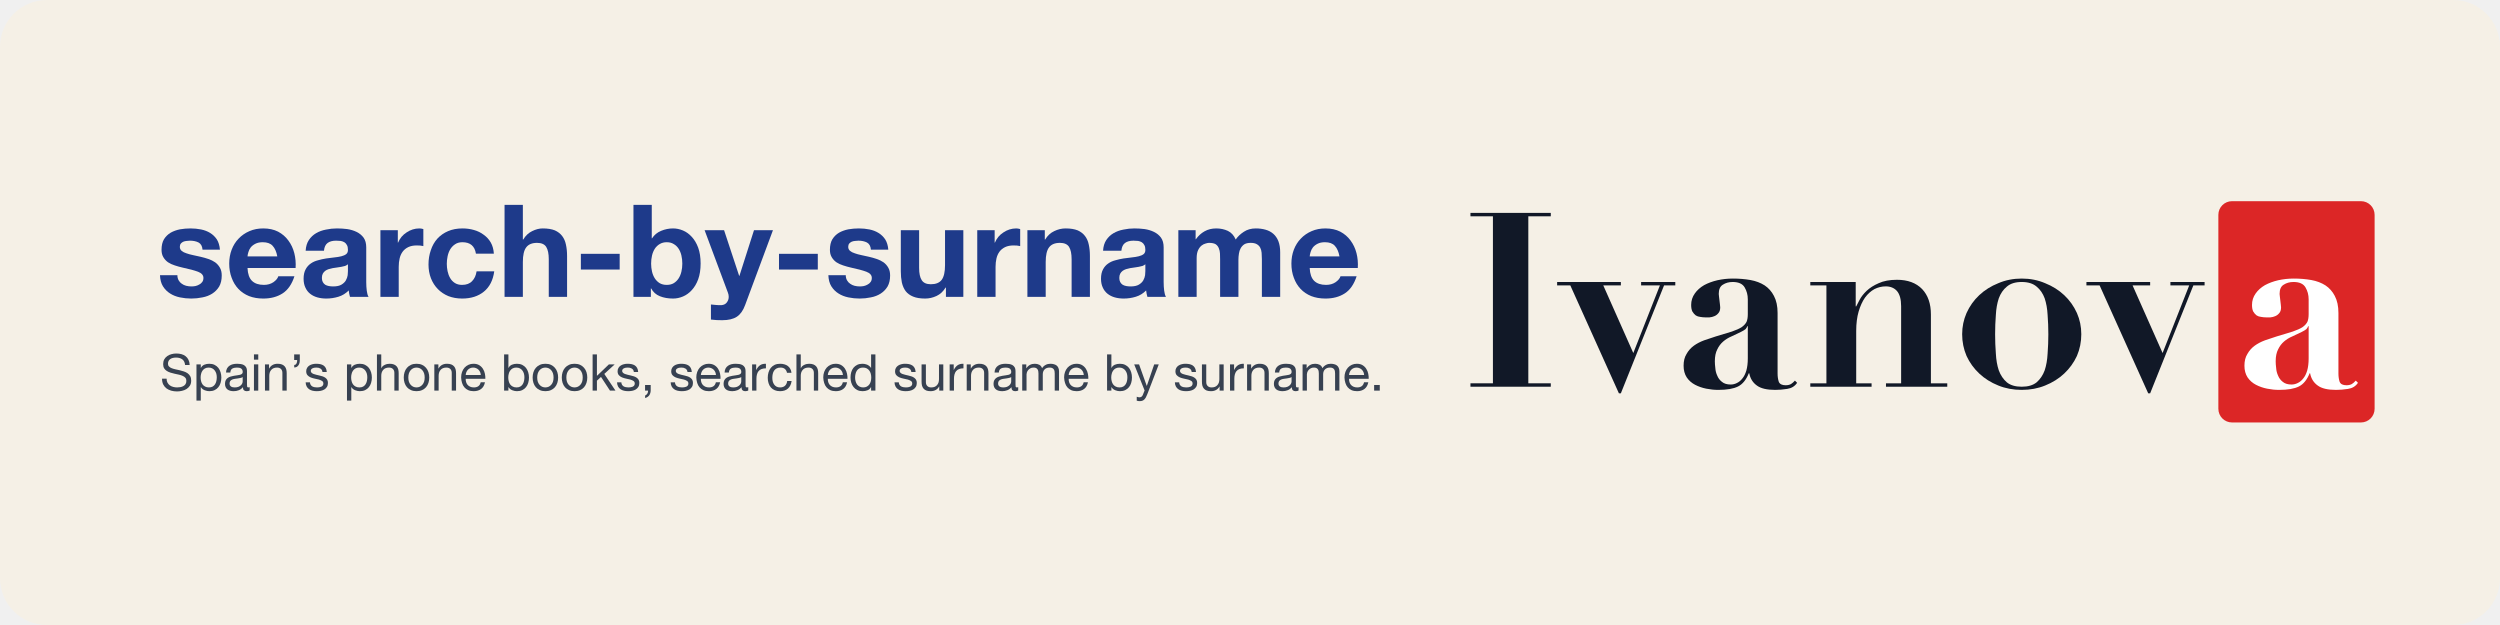
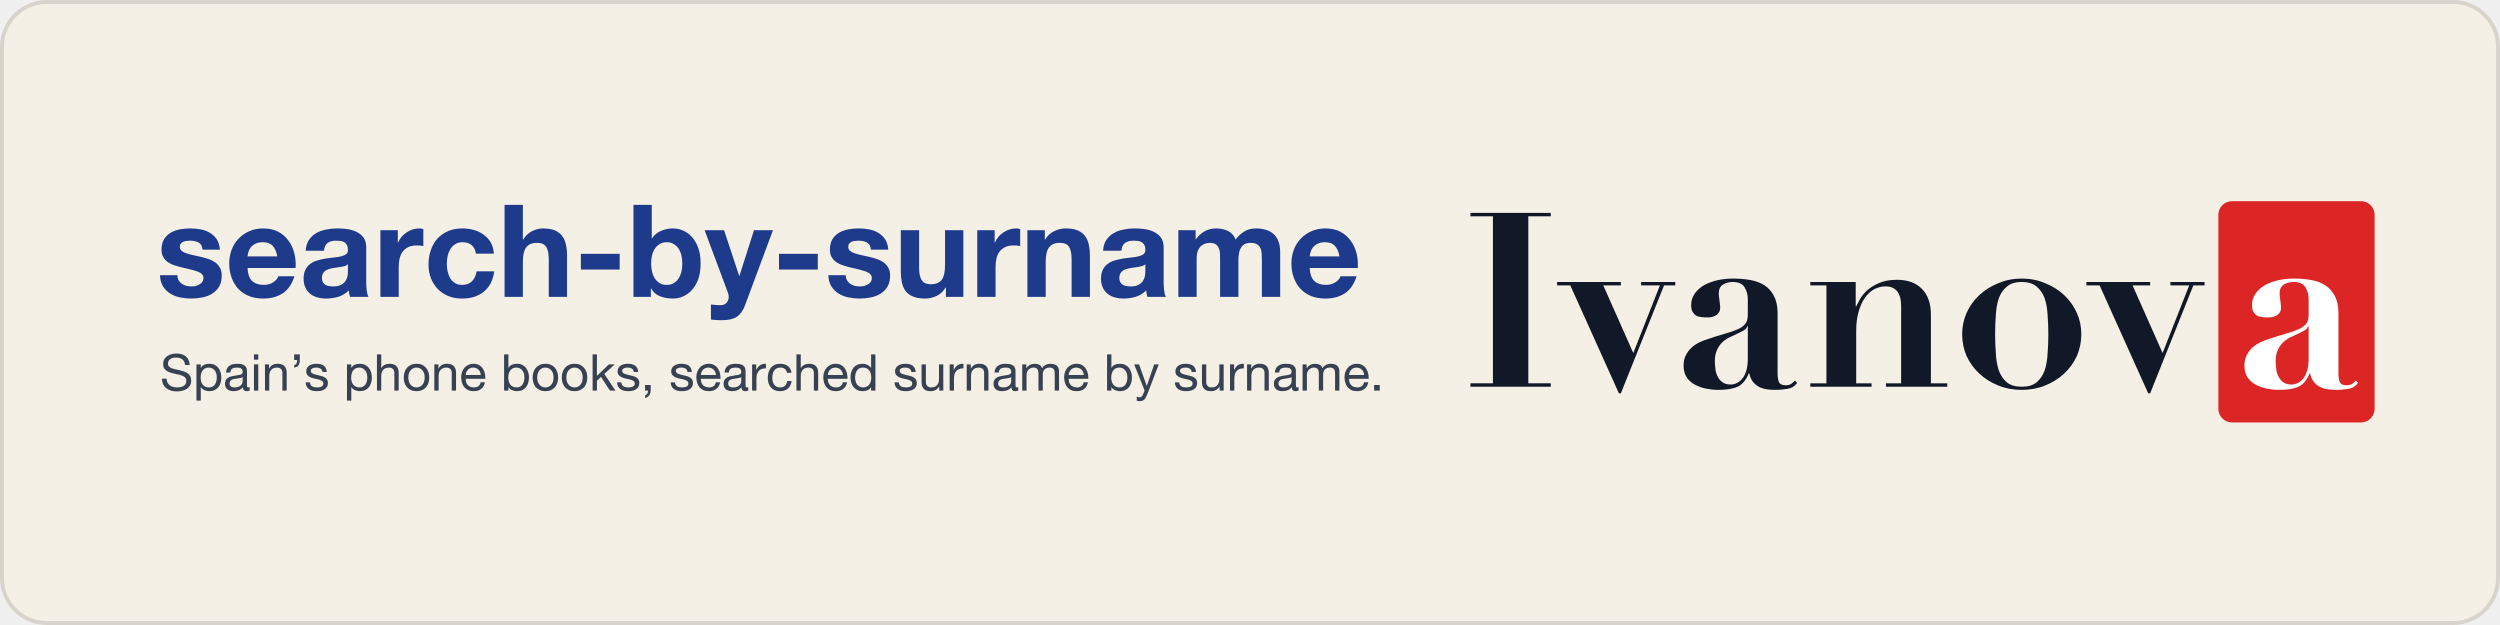
<svg xmlns="http://www.w3.org/2000/svg" viewBox="0 0 1280 320" width="1280" height="320" role="img" aria-label="search-by-surname">
  <defs>
    <path id="hn-bold-s" d="m164 168l-135 0q2-52 23-86q22-35 56-56q33-21 76-30q43-9 88-9q44 0 86 9q43 8 76 29q33 21 54 55q20 35 20 86q0 36-14 60q-14 25-37 42q-23 16-53 26q-29 10-60 17q-30 7-59 13q-29 6-51 14q-23 7-37 19q-14 12-14 31q0 16 8 26q8 9 19 14q12 5 26 6q14 2 26 2q38 0 66-14q28-15 31-56l135 0q-4 48-24 80q-21 31-52 50q-31 19-70 27q-40 8-82 8q-42 0-82-7q-40-8-72-26q-32-19-52-51q-19-32-19-82q0-34 14-57q14-24 37-40q23-15 52-24q30-10 61-17q76-16 119-32q42-16 42-48q0-19-9-31q-9-13-23-20q-13-8-30-12q-16-3-31-3q-21 0-41 5q-19 5-34 16q-15 10-24 26q-10 17-10 40z" />
    <path id="hn-bold-e" d="m402 314l-231 0q1 15 7 34q5 19 18 36q14 17 36 28q23 12 57 12q52 0 77-28q26-28 36-82zm-231-90l373 0q4 60-10 115q-14 55-46 98q-31 43-80 69q-49 25-115 25q-59 0-107-21q-49-21-84-58q-35-36-54-86q-19-50-19-108q0-60 19-110q18-50 52-86q34-36 83-56q49-19 110-19q88 0 150 40q62 40 92 133l-125 0q-7-24-38-46q-31-21-74-21q-60 0-92 31q-32 31-35 100z" />
    <path id="hn-bold-a" d="m48 358q3 50 25 83q22 33 56 53q34 20 77 28q42 9 85 9q39 0 79-5q40-6 73-22q33-16 54-44q21-29 21-76l0-269q0-35 4-67q4-32 14-48l-144 0q-4 12-6 24q-3 13-4 26q-34-35-80-49q-46-14-94-14q-37 0-69 9q-32 9-56 28q-24 19-37 48q-14 29-14 69q0 44 16 73q15 28 40 45q24 17 56 25q31 9 63 14q32 5 63 8q31 3 55 9q24 6 38 17q14 12 13 34q0 23-8 36q-7 14-20 22q-12 7-28 10q-17 2-36 2q-42 0-66-18q-24-18-28-60zm328-105q-9-8-22-13q-14-4-30-7q-15-3-32-5q-17-2-34-5q-16-3-32-8q-15-5-26-13q-12-9-19-22q-7-13-7-33q0-19 7-32q7-13 19-21q12-7 28-10q16-3 33-3q42 0 65 14q23 14 34 33q11 20 14 40q2 20 2 32z" />
    <path id="hn-bold-r" d="m54 517l0-517l142 0l0 233q0 35 7 65q7 30 23 52q17 23 44 36q27 13 66 13q13 0 27-1q14-2 24-4l0 132q-17 5-31 5q-27 0-52-8q-25-8-47-23q-22-14-39-34q-17-21-27-45l-2 0l0 96z" />
    <path id="hn-bold-c" d="m406 335l139 0q-3 50-24 87q-21 36-55 60q-33 25-76 37q-42 12-88 12q-63 0-112-21q-49-21-83-58q-34-38-51-90q-18-51-18-111q0-58 19-107q19-48 53-83q34-35 82-55q49-19 107-19q103 0 169 54q66 54 80 157l-137 0q-7-48-35-76q-27-29-78-29q-33 0-56 15q-23 15-36 38q-14 24-20 53q-6 29-6 57q0 29 6 58q6 30 20 54q15 25 38 40q23 16 57 16q91 0 105-89z" />
    <path id="hn-bold-h" d="m54 714l0-714l142 0l0 271q0 79 26 113q26 35 84 35q51 0 71-31q20-32 20-96l0-292l142 0l0 318q0 48-9 88q-8 39-29 66q-21 28-57 44q-37 15-94 15q-40 0-82-21q-42-20-69-65l-3 0l0 269z" />
    <path id="hn-bold-hyphen" d="m53 334l0-122l301 0l0 122z" />
    <path id="hn-bold-b" d="m433 258q0-32-7-62q-7-30-22-53q-15-23-38-37q-22-13-54-13q-31 0-54 13q-23 14-38 37q-15 23-22 53q-7 30-7 62q0 33 7 63q7 30 22 53q15 23 38 36q23 14 54 14q32 0 54-14q23-13 38-36q15-23 22-53q7-30 7-63zm-379 456l0-714l135 0l0 66l2 0q23-43 68-61q45-18 102-18q39 0 77 16q38 16 68 49q31 33 50 84q19 52 19 123q0 71-19 123q-19 51-50 84q-30 33-68 49q-38 16-77 16q-48 0-93-19q-44-18-70-58l-2 0l0 260z" />
    <path id="hn-bold-y" d="m309-64l216 581l-147 0l-113-354l-2 0l-117 354l-151 0l181-485q6-15 6-32q0-23-14-42q-13-19-41-22q-21-1-42 1q-21 2-41 4l0-117q22-2 44-4q21-1 43-1q73 0 114 27q41 27 64 90z" />
    <path id="hn-bold-u" d="m539 0l0 517l-142 0l0-271q0-79-26-114q-26-34-84-34q-51 0-71 32q-20 31-20 95l0 292l-142 0l0-318q0-48 8-87q9-40 30-68q21-27 58-42q36-15 93-15q45 0 88 20q43 20 70 65l3 0l0-72z" />
    <path id="hn-bold-n" d="m54 517l0-517l142 0l0 271q0 79 26 113q26 35 84 35q51 0 71-31q20-32 20-96l0-292l142 0l0 318q0 48-9 88q-8 39-29 66q-21 28-57 44q-37 15-94 15q-45 0-88-21q-43-20-70-65l-3 0l0 72z" />
    <path id="hn-bold-m" d="m58 517l0-517l142 0l0 300q0 38 11 62q11 23 27 36q15 12 32 16q16 5 26 5q34 0 52-11q17-12 24-31q8-19 9-41q1-23 1-46l0-290l142 0l0 288q0 24 4 48q3 23 14 42q10 18 28 30q19 11 49 11q30 0 47-10q18-10 27-27q9-17 11-40q2-23 2-49l0-293l142 0l0 346q0 50-14 86q-14 35-39 57q-25 22-60 32q-35 10-76 10q-54 0-93-26q-40-26-63-60q-21 48-61 67q-41 19-90 19q-51 0-90-22q-40-22-68-62l-2 0l0 70z" />
    <path id="didot-bold-I" d="m39 712l0-14l92 0l0-684l-92 0l0-14l329 0l0 14l-92 0l0 684l92 0l0 14z" />
    <path id="didot-bold-v" d="m-13 429l0-14l54 0l199-442l8 0l177 442l46 0l0 14l-140 0l0-14l77 0l-109-277l-123 277l72 0l0 14z" />
    <path id="didot-bold-a" d="m305 248l0-132q0-29-6-50q-6-20-16-32q-10-13-23-19q-12-6-25-6q-23 0-36 11q-13 10-19 25q-7 15-8 31q-2 16-2 28q0 30 10 49q9 19 24 32q15 13 34 21q19 9 38 18q14 7 20 12q5 6 7 12zm202-232l-9 9q-8-9-16-14q-9-5-22-5q-22 0-28 14q-5 15-5 34l0 248q0 42-15 70q-14 27-38 43q-25 16-58 22q-34 6-72 6q-33 0-64-7q-30-7-54-20q-24-14-38-34q-15-21-15-47q0-17 5-27q6-10 14-16q8-5 18-6q11-2 21-2q7 0 17 0q11 1 20 5q10 4 17 13q7 8 7 23q0 3-1 11q-1 8-2 17q-1 9-2 17q-1 7-1 10q0 28 17 38q17 11 40 11q36 0 49-22q13-22 13-49l0-61q0-19-5-31q-6-12-20-22q-14-9-40-18q-25-8-66-20q-25-8-48-16q-24-9-42-22q-19-14-30-34q-12-19-12-48q0-28 13-48q13-19 34-30q21-11 46-16q25-5 49-5q53 0 81 14q28 14 44 54l2 0q6-32 31-50q24-18 75-18q23 0 49 4q27 4 41 25z" />
    <path id="didot-bold-n" d="m42 14l0-14l251 0l0 14l-63 0l0 214q0 46 10 80q10 34 26 57q17 23 39 35q22 11 46 11q29 0 46-19q17-20 17-62l0-316l-62 0l0-14l251 0l0 14l-67 0l0 282q0 66-36 104q-37 38-103 38q-45 0-75-14q-30-13-49-31q-19-18-29-37q-10-18-14-27l-2 0l0 100l-186 0l0-14l66 0l0-401z" />
    <path id="didot-bold-o" d="m278 0q-39 0-61 18q-22 19-33 49q-10 30-12 69q-3 39-3 79q0 40 3 79q2 38 12 68q11 30 33 48q22 19 61 19q39 0 61-19q22-18 33-48q10-30 12-68q3-39 3-79q0-40-3-79q-2-39-12-69q-11-30-33-49q-22-18-61-18zm0 443q-52 0-96-19q-45-18-78-49q-33-31-52-73q-18-41-18-87q0-47 18-89q19-41 52-72q33-31 78-49q44-18 96-18q52 0 96 18q45 18 78 49q33 31 52 72q18 42 18 89q0 46-18 87q-19 42-52 73q-33 31-78 49q-44 19-96 19z" />
    <path id="hn-S" d="m491 505l90 0q-2 59-23 101q-20 43-56 71q-35 28-82 41q-47 13-102 13q-49 0-96-13q-46-12-82-38q-37-25-59-64q-22-40-22-94q0-49 19-82q20-32 52-52q33-21 74-34q41-12 84-22q42-9 83-18q41-9 73-24q33-14 52-37q20-23 20-60q0-39-16-64q-16-25-42-39q-26-15-58-21q-33-6-65-6q-40 0-78 10q-38 10-67 31q-28 21-46 54q-17 32-17 77l-90 0q0-65 23-113q24-47 64-78q41-30 94-45q54-15 114-15q49 0 98 12q50 11 90 36q40 26 66 66q25 41 25 98q0 53-19 88q-20 35-52 58q-33 23-74 36q-41 14-84 24q-42 10-83 18q-41 9-73 22q-33 13-52 34q-20 20-20 53q0 35 14 59q13 23 36 37q22 14 51 20q29 6 59 6q74 0 122-35q47-34 55-111z" />
    <path id="hn-p" d="m67 517l0-714l85 0l0 266l2 0q14-23 34-39q21-15 44-24q23-9 46-13q24-4 43-4q59 0 103 21q45 21 74 58q30 36 44 85q15 49 15 104q0 55-15 104q-15 49-44 87q-30 37-74 59q-45 22-105 22q-54 0-99-19q-45-20-66-63l-2 0l0 70zm400-254q0-38-8-74q-8-36-26-64q-18-28-47-45q-30-17-74-17q-44 0-75 17q-31 16-51 43q-19 27-28 63q-9 35-9 73q0 36 9 71q8 35 27 62q19 28 49 45q30 17 73 17q41 0 71-16q31-16 50-43q20-27 30-61q9-35 9-71z" />
    <path id="hn-a" d="m522 2q-22-13-61-13q-33 0-53 19q-19 18-19 60q-35-42-81-60q-47-19-101-19q-35 0-67 8q-31 8-54 25q-23 17-36 44q-14 28-14 67q0 44 15 72q15 28 39 45q25 18 56 27q32 9 65 15q35 7 67 10q31 4 55 10q24 7 38 20q14 12 14 36q0 28-11 45q-10 17-26 26q-17 9-38 12q-20 3-40 3q-54 0-90-20q-36-21-39-78l-85 0q2 48 20 81q18 33 48 53q30 21 68 30q39 9 83 9q35 0 69-5q35-5 63-20q28-16 45-44q17-28 17-73l0-266q0-30 3-44q4-14 24-14q11 0 26 5zm-138 265q-16-12-42-17q-26-6-54-10q-29-3-58-8q-29-4-52-14q-23-10-38-28q-14-19-14-51q0-21 8-35q9-15 22-24q14-9 32-13q18-4 38-4q42 0 72 11q30 12 49 30q19 17 28 38q9 20 9 38z" />
    <path id="hn-i" d="m154 610l0 104l-85 0l0-104zm-85-93l0-517l85 0l0 517z" />
    <path id="hn-n" d="m64 517l0-517l85 0l0 292q0 35 9 64q10 30 29 52q19 22 47 34q29 12 68 12q49 0 77-28q28-28 28-76l0-350l85 0l0 340q0 42-8 76q-9 35-30 60q-21 25-55 39q-34 14-85 14q-115 0-168-94l-2 0l0 82z" />
    <path id="hn-quoteright" d="m83 714l0-111l59 0q0-17-2-35q-3-17-10-31q-7-14-18-23q-11-8-28-8l0-50q29 0 50 12q20 12 34 32q13 20 20 46q6 27 6 57l0 111z" />
    <path id="hn-s" d="m116 163l-85 0q2-48 20-81q18-34 48-54q30-21 69-30q39-9 82-9q39 0 78 7q40 8 72 27q31 19 50 50q20 31 20 78q0 37-14 62q-15 25-38 41q-24 17-54 27q-31 10-63 17q-30 7-60 14q-30 6-54 16q-24 9-39 24q-16 14-16 36q0 20 10 32q10 13 26 20q16 8 36 11q19 3 38 3q21 0 42-4q20-5 37-15q17-10 28-27q11-16 13-41l85 0q-3 47-20 79q-17 31-45 50q-29 18-66 26q-37 7-81 7q-34 0-69-9q-34-8-62-26q-27-17-44-45q-18-28-18-67q0-50 25-78q25-28 63-44q37-15 81-24q44-8 81-18q38-11 63-28q25-17 25-50q0-24-12-40q-12-15-30-23q-19-8-41-11q-22-3-42-3q-26 0-51 5q-24 5-44 16q-19 12-31 32q-12 19-13 47z" />
    <path id="hn-h" d="m64 714l0-714l85 0l0 292q0 35 9 64q10 30 29 52q19 22 47 34q29 12 68 12q49 0 77-28q28-28 28-76l0-350l85 0l0 340q0 42-8 76q-9 35-30 60q-21 25-55 39q-34 14-85 14q-23 0-48-5q-24-5-46-16q-23-10-41-26q-18-17-28-41l-2 0l0 273z" />
    <path id="hn-o" d="m126 258q0 47 12 84q13 36 35 61q22 25 51 38q30 13 63 13q33 0 63-13q29-13 51-38q22-25 35-61q12-37 12-84q0-47-12-84q-13-36-35-60q-22-25-51-38q-30-13-63-13q-33 0-63 13q-29 13-51 38q-22 24-35 60q-12 37-12 84zm-90 0q0-57 16-106q16-49 48-86q32-36 79-56q47-21 108-21q62 0 109 21q46 20 78 56q32 37 48 86q16 49 16 106q0 57-16 106q-16 50-48 86q-32 37-78 58q-47 21-109 21q-61 0-108-21q-47-21-79-58q-32-36-48-86q-16-49-16-106z" />
    <path id="hn-e" d="m423 308l-297 0q2 30 13 56q11 27 30 47q19 20 45 31q27 12 60 12q32 0 58-12q27-11 46-30q20-20 32-47q11-27 13-57zm82-144l-84 0q-11-51-45-76q-35-25-89-25q-42 0-73 14q-31 14-51 37q-20 24-29 54q-9 31-8 65l387 0q2 47-9 99q-10 52-38 96q-27 44-72 72q-46 29-115 29q-53 0-97-20q-45-20-78-56q-32-36-50-85q-18-49-18-108q2-59 18-109q15-50 46-86q31-36 76-56q46-20 108-20q88 0 146 44q58 44 75 131z" />
    <path id="hn-b" d="m67 714l0-714l85 0l0 69l2 0q14-23 34-39q21-15 44-24q23-9 46-13q24-4 43-4q59 0 103 21q45 21 74 58q30 36 44 85q15 49 15 104q0 55-15 104q-15 49-44 87q-30 37-74 59q-45 22-105 22q-54 0-99-19q-45-20-66-63l-2 0l0 267zm400-451q0-38-8-74q-8-36-26-64q-18-28-47-45q-30-17-74-17q-44 0-75 17q-31 16-51 43q-19 27-28 63q-9 35-9 73q0 36 9 71q8 35 27 62q19 28 49 45q30 17 73 17q41 0 71-16q31-16 50-43q20-27 30-61q9-35 9-71z" />
    <path id="hn-k" d="m69 714l0-714l85 0l0 196l80 74l177-270l108 0l-220 329l205 188l-114 0l-236-226l0 423z" />
    <path id="hn-comma" d="m83 111l0-111l59 0q1-12-2-26q-2-14-9-28q-7-13-19-24q-11-12-28-18l0-50q58 17 84 58q26 41 26 98l0 101z" />
    <path id="hn-r" d="m61 517l0-517l85 0l0 230q0 50 10 88q10 39 32 66q22 27 58 41q36 14 87 14l0 90q-69 2-114-28q-45-30-76-93l-2 0l0 109z" />
    <path id="hn-c" d="m415 351l88 0q-5 46-24 79q-19 34-49 56q-29 22-68 32q-38 11-82 11q-61 0-107-21q-46-22-77-60q-30-37-45-88q-15-50-15-108q0-58 16-106q15-49 46-84q30-35 76-54q45-19 104-19q99 0 156 52q58 52 72 148l-87 0q-8-60-43-93q-36-33-99-33q-40 0-69 16q-29 16-47 43q-18 26-27 60q-8 34-8 70q0 39 8 76q8 36 26 64q19 28 50 45q31 17 77 17q54 0 86-27q32-27 42-76z" />
    <path id="hn-d" d="m126 254q0 38 8 74q8 36 26 64q18 28 48 45q30 17 73 17q44 0 75-16q31-17 50-44q20-27 29-62q9-36 9-74q0-36-8-71q-9-35-28-63q-19-27-49-44q-30-17-73-17q-41 0-72 16q-30 16-50 43q-19 27-28 62q-10 34-10 70zm400-254l0 714l-85 0l0-266l-2 0q-14 23-35 38q-20 16-43 26q-23 9-46 13q-23 4-43 4q-59 0-104-21q-44-22-74-58q-29-37-44-86q-14-49-14-104q0-55 15-104q15-49 45-86q29-37 74-59q44-22 104-22q54 0 99 19q45 19 66 62l2 0l0-70z" />
    <path id="hn-u" d="m492 0l0 517l-85 0l0-292q0-35-9-65q-10-29-29-51q-19-22-47-34q-29-12-68-12q-49 0-77 28q-28 28-28 76l0 350l-85 0l0-340q0-42 8-77q9-34 30-59q21-25 55-39q34-13 85-13q57 0 99 23q42 22 69 70l2 0l0-82z" />
    <path id="hn-m" d="m64 517l0-517l85 0l0 322q0 15 7 38q8 22 24 43q17 21 44 36q26 15 63 15q29 0 47-8q19-9 30-24q11-16 16-37q4-21 4-46l0-339l85 0l0 322q0 60 36 96q36 36 99 36q31 0 50-9q20-9 31-25q11-15 15-36q4-21 4-45l0-339l85 0l0 379q0 40-13 69q-12 28-34 46q-23 18-54 26q-32 9-71 9q-51 0-93-23q-43-23-69-65q-16 48-55 68q-39 20-87 20q-109 0-167-88l-2 0l0 76z" />
    <path id="hn-y" d="m267-69q-15-38-29-64q-15-26-32-43q-18-16-40-24q-21-7-49-7q-15 0-30 2q-15 2-29 7l0 78q11-5 26-8q14-4 24-4q26 0 44 12q17 13 26 36l35 87l-205 514l96 0l151-423l2 0l145 423l90 0z" />
    <path id="hn-period" d="m83 111l0-111l111 0l0 111z" />
  </defs>
  <rect width="1280" height="320" rx="24" fill="#f5f0e6" />
+   <rect x="1" y="1" width="1278" height="318" rx="23" fill="none" stroke="#000" stroke-opacity=".12" stroke-width="2" />
  <g fill="#1e3a8a" transform="matrix(0.066 0 0 -0.066 80 152)">
    <use href="#hn-bold-s" x="0" />
    <use href="#hn-bold-e" x="537" />
    <use href="#hn-bold-a" x="1111" />
    <use href="#hn-bold-r" x="1685" />
    <use href="#hn-bold-c" x="2074" />
    <use href="#hn-bold-h" x="2648" />
    <use href="#hn-bold-hyphen" x="3241" />
    <use href="#hn-bold-b" x="3648" />
    <use href="#hn-bold-y" x="4259" />
    <use href="#hn-bold-hyphen" x="4778" />
    <use href="#hn-bold-s" x="5185" />
    <use href="#hn-bold-u" x="5722" />
    <use href="#hn-bold-r" x="6315" />
    <use href="#hn-bold-n" x="6704" />
    <use href="#hn-bold-a" x="7297" />
    <use href="#hn-bold-m" x="7871" />
    <use href="#hn-bold-e" x="8777" />
  </g>
  <g fill="#374151" transform="matrix(0.026 0 0 -0.026 82 200)">
    <use href="#hn-S" x="0" />
    <use href="#hn-p" x="648" />
    <use href="#hn-a" x="1241" />
    <use href="#hn-i" x="1778" />
    <use href="#hn-n" x="2000" />
    <use href="#hn-quoteright" x="2556" />
    <use href="#hn-s" x="2834" />
    <use href="#hn-p" x="3612" />
    <use href="#hn-h" x="4205" />
    <use href="#hn-o" x="4761" />
    <use href="#hn-n" x="5335" />
    <use href="#hn-e" x="5891" />
    <use href="#hn-b" x="6706" />
    <use href="#hn-o" x="7299" />
    <use href="#hn-o" x="7873" />
    <use href="#hn-k" x="8447" />
    <use href="#hn-s" x="8966" />
    <use href="#hn-comma" x="9466" />
    <use href="#hn-s" x="10022" />
    <use href="#hn-e" x="10522" />
    <use href="#hn-a" x="11059" />
    <use href="#hn-r" x="11596" />
    <use href="#hn-c" x="11929" />
    <use href="#hn-h" x="12466" />
    <use href="#hn-e" x="13022" />
    <use href="#hn-d" x="13559" />
    <use href="#hn-s" x="14430" />
    <use href="#hn-u" x="14930" />
    <use href="#hn-r" x="15486" />
    <use href="#hn-n" x="15819" />
    <use href="#hn-a" x="16375" />
    <use href="#hn-m" x="16912" />
    <use href="#hn-e" x="17765" />
    <use href="#hn-b" x="18580" />
    <use href="#hn-y" x="19173" />
    <use href="#hn-s" x="19951" />
    <use href="#hn-u" x="20451" />
    <use href="#hn-r" x="21007" />
    <use href="#hn-n" x="21340" />
    <use href="#hn-a" x="21896" />
    <use href="#hn-m" x="22433" />
    <use href="#hn-e" x="23286" />
    <use href="#hn-period" x="23823" />
  </g>
  <g fill="#111827" transform="matrix(0.125 0 0 -0.125 748 198)">
    <use href="#didot-bold-I" x="0" />
    <use href="#didot-bold-v" x="407" />
    <use href="#didot-bold-a" x="870" />
    <use href="#didot-bold-n" x="1389" />
    <use href="#didot-bold-o" x="2019" />
    <use href="#didot-bold-v" x="2575" />
  </g>
  <rect x="1135.8" y="103.0" width="80.0" height="113.3" rx="7" fill="#dc2626" />
  <g fill="#fff" transform="matrix(0.125 0 0 -0.125 1143.9 198)">
    <use href="#didot-bold-a" x="0" />
  </g>
</svg>
